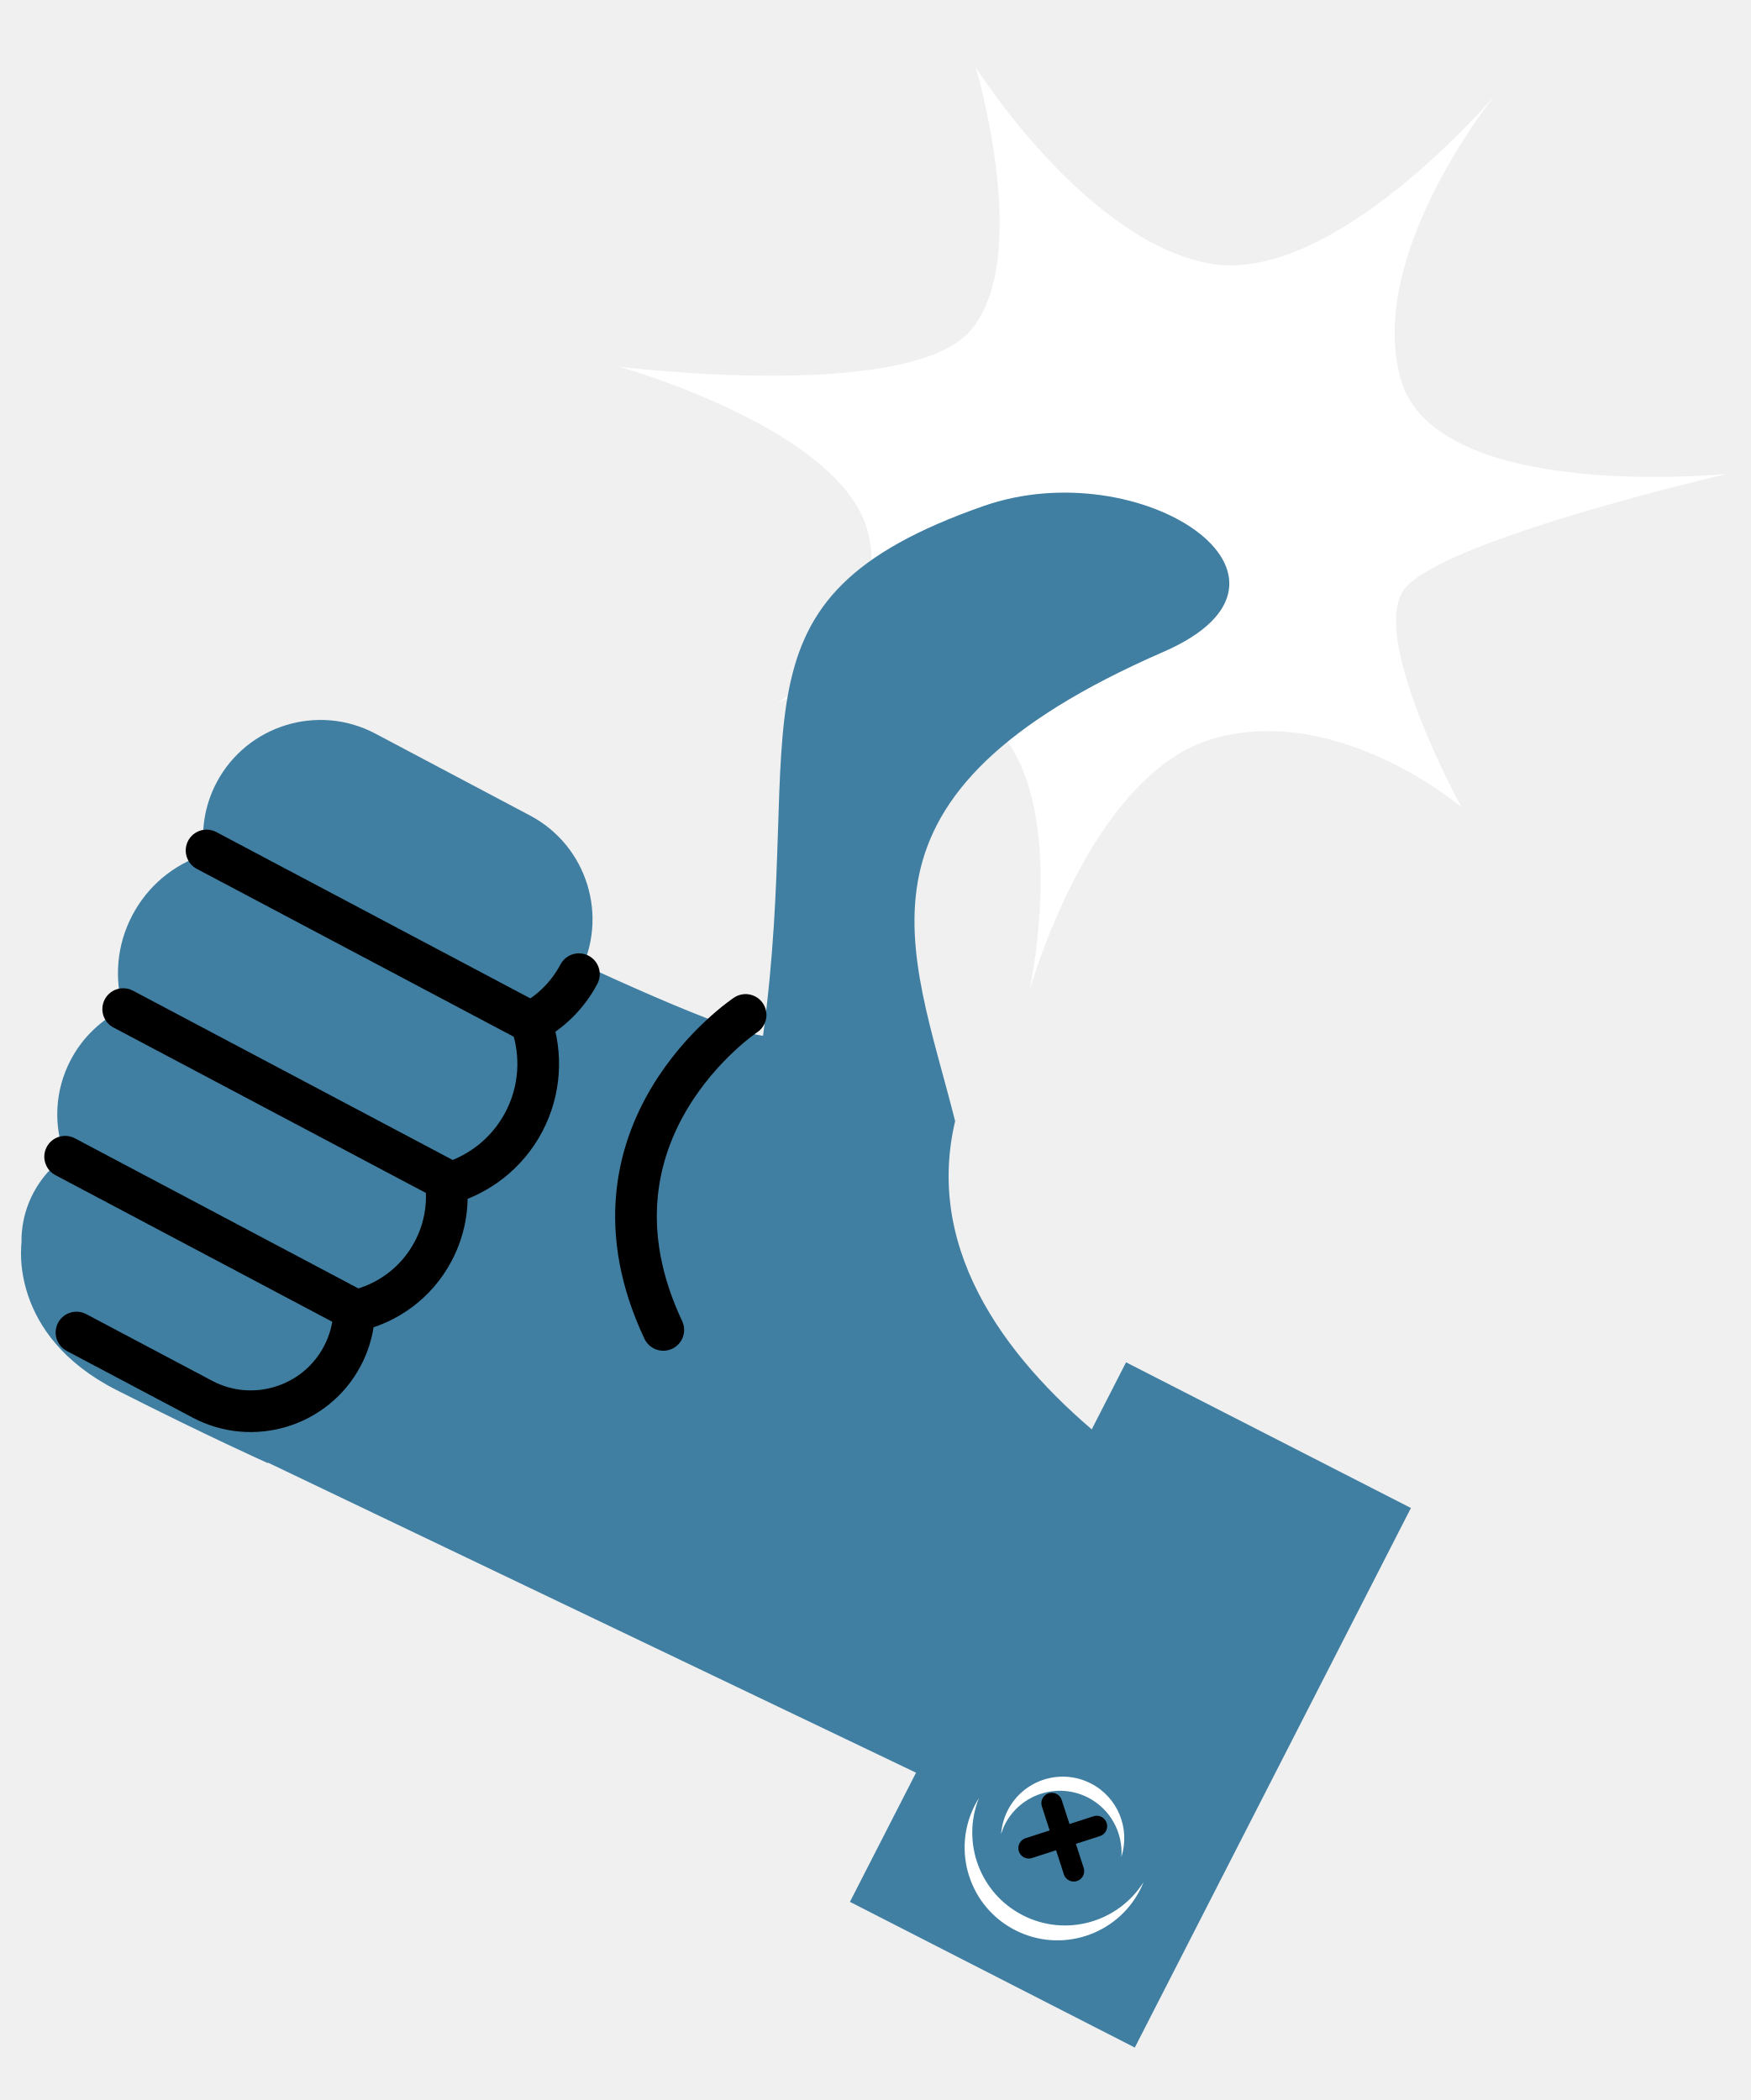
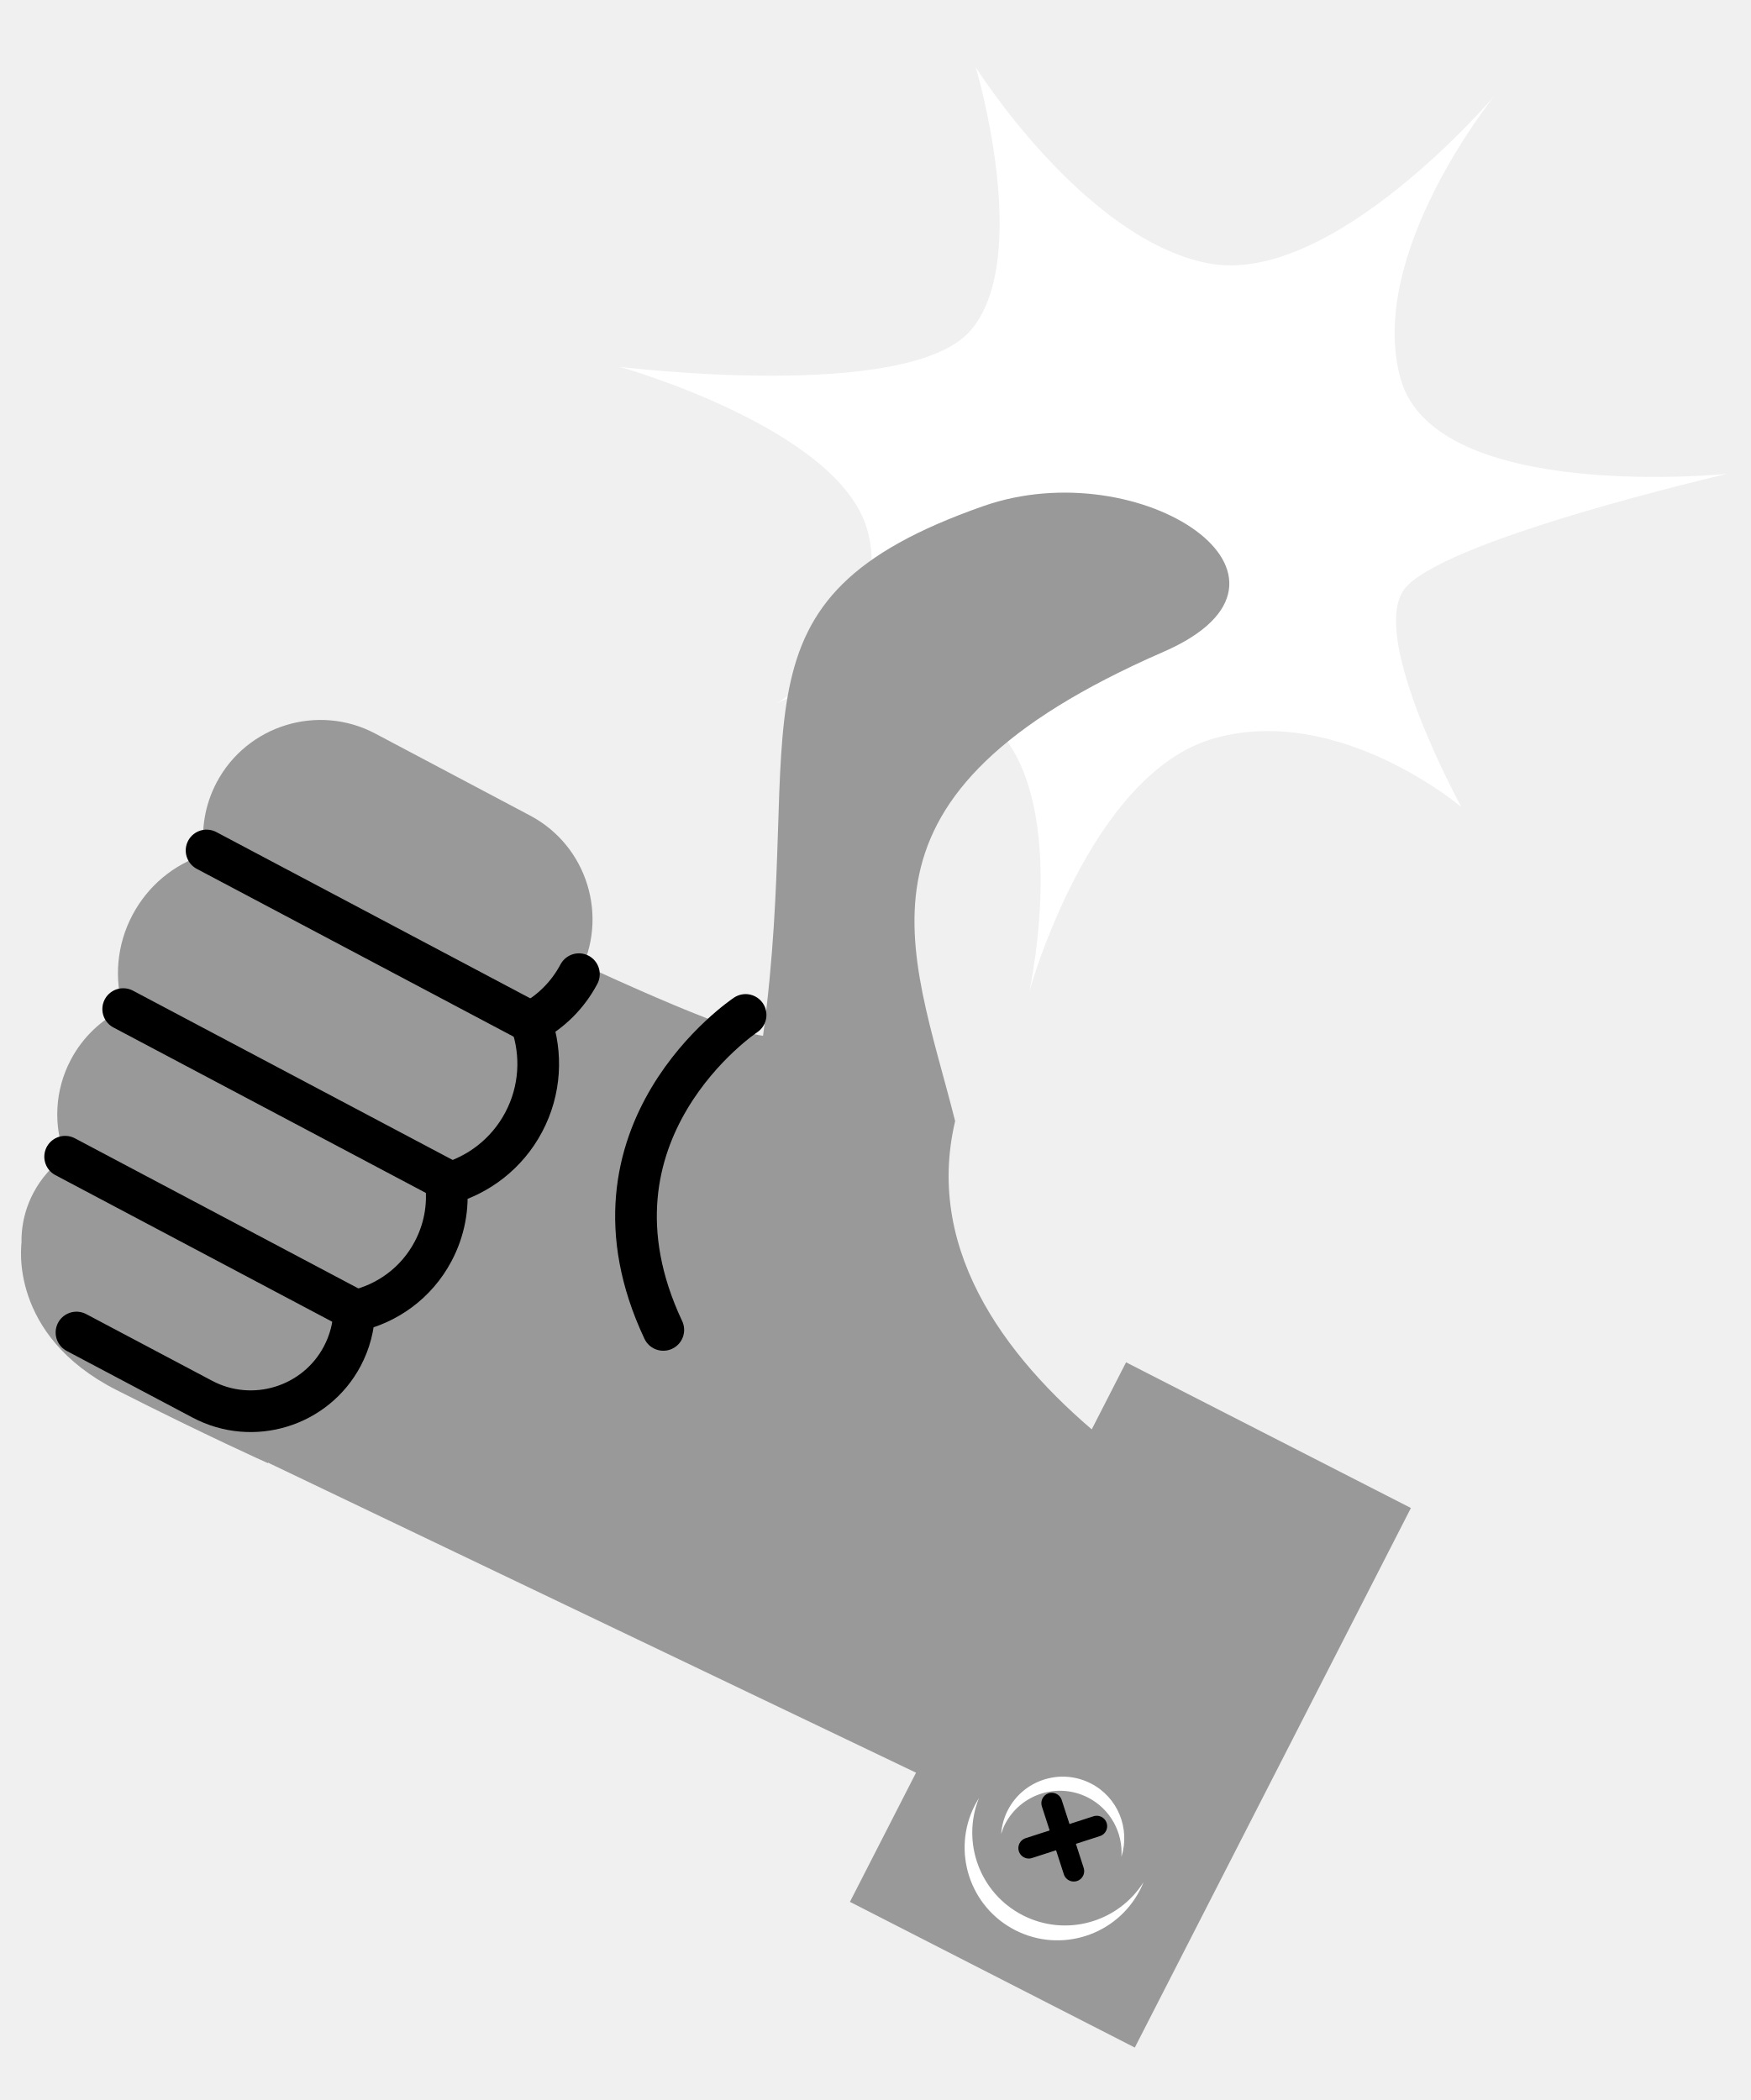
<svg xmlns="http://www.w3.org/2000/svg" version="1.1" width="400" height="480" id="svg3234">
  <defs id="defs3236" />
  <g transform="matrix(1.25,0,0,-1.25,222.9638,15.36295)" id="g3043">
    <path d="m 0,0 c 0,0 10.425,-34.838 -0.903,-48.104 -11.325,-13.257 -64.224,-6.677 -64.224,-6.677 0,0 40.053,-11.203 45.296,-29.78 5.241,-18.569 -16.58,-31.794 -16.58,-31.794 0,0 17.742,9.91 36.382,-1.411 18.633,-11.326 9.822,-51.267 9.822,-51.267 0,0 10.967,39.871 33.792,46.311 22.828,6.441 45.204,-12.566 45.204,-12.566 0,0 -16.722,30.497 -10.612,39.593 6.109,9.097 59.228,21.344 59.228,21.344 0,0 -53.289,-5.448 -59.711,17.32 -6.429,22.761 17.16,51.822 17.16,51.822 0,0 -29.646,-35.042 -52.357,-30.648 C 19.787,-31.459 0,0 0,0" id="path3045" style="fill:#ffffff;fill-opacity:1;fill-rule:nonzero;stroke:none" />
  </g>
  <g transform="matrix(1.25,0,0,-1.25,174.3663,236.7546)" id="g3047">
-     <path d="M 0,0 C 7.746,57.504 -8.4,79.787 40.256,96.855 69.036,106.951 104.109,83.686 73.221,70.219 13,43.959 27.008,16.546 35.117,-15.602 23.549,-64.488 99.995,-96.865 99.995,-96.865 97.868,-112.654 78.268,-158.818 78.268,-158.818 l -191.016,91.416 25.284,107.097 C -87.464,39.695 -13.793,1.858 0,0" id="path3049" style="fill:#407fa2;fill-opacity:1;fill-rule:nonzero;stroke:none" />
+     <path d="M 0,0 C 7.746,57.504 -8.4,79.787 40.256,96.855 69.036,106.951 104.109,83.686 73.221,70.219 13,43.959 27.008,16.546 35.117,-15.602 23.549,-64.488 99.995,-96.865 99.995,-96.865 97.868,-112.654 78.268,-158.818 78.268,-158.818 l -191.016,91.416 25.284,107.097 C -87.464,39.695 -13.793,1.858 0,0" id="path3049" style="fill:#999999;fill-opacity:1;fill-rule:nonzero;stroke:none" />
  </g>
  <g transform="matrix(1.25,0,0,-1.25,26.60755,317.7117)" id="g3051">
-     <path d="M 0,0 C 16.682,-8.471 27.684,-13.373 27.684,-13.373 L 35.573,0.875 -17.349,26.791 C -17.349,26.791 -19.847,10.08 0,0" id="path3053" style="fill:#407fa2;fill-opacity:1;fill-rule:nonzero;stroke:none" />
+     <path d="M 0,0 C 16.682,-8.471 27.684,-13.373 27.684,-13.373 L 35.573,0.875 -17.349,26.791 C -17.349,26.791 -19.847,10.08 0,0" id="path3053" style="fill:#999999;fill-opacity:1;fill-rule:nonzero;stroke:none" />
  </g>
  <g transform="matrix(1.25,0,0,-1.25,170.3808,231.9866)" id="g3055">
    <path d="M 0,0 C 0,0 -32.099,-21.365 -15.046,-57.594" id="path3057" style="fill:none;stroke:#000000;stroke-width:7.619;stroke-linecap:round;stroke-linejoin:miter;stroke-miterlimit:10;stroke-opacity:1;stroke-dasharray:none" />
  </g>
  <g transform="matrix(1.25,0,0,-1.25,119.6764,256.4909)" id="g3059">
-     <path d="m 0,0 c 3.098,5.85 3.389,12.449 1.354,18.246 3.599,1.947 6.679,4.935 8.735,8.813 5.536,10.455 1.537,23.464 -8.917,29 l -28.301,14.99 c -10.45,5.543 -23.46,1.543 -28.998,-8.91 -2.229,-4.211 -2.91,-8.834 -2.253,-13.215 -5.684,-1.843 -10.341,-5.746 -13.141,-11.037 -2.917,-5.504 -3.352,-11.666 -1.699,-17.211 -3.952,-1.918 -7.351,-5.065 -9.561,-9.237 -3.02,-5.701 -3.203,-12.163 -1.051,-17.759 -2.35,-1.659 -4.352,-3.873 -5.787,-6.581 -4.879,-9.214 -1.356,-20.683 7.859,-25.568 l 23.021,-12.195 c 9.214,-4.881 20.686,-1.354 25.564,7.857 1.4,2.639 2.107,5.461 2.193,8.258 5.963,1.295 11.343,5.111 14.416,10.914 2.032,3.832 2.836,8.084 2.383,12.301 5.878,1.606 11.113,5.535 14.182,11.33 L 0,0 z" id="path3061" style="fill:#407fa2;fill-opacity:1;fill-rule:nonzero;stroke:none" />
+     <path d="m 0,0 c 3.098,5.85 3.389,12.449 1.354,18.246 3.599,1.947 6.679,4.935 8.735,8.813 5.536,10.455 1.537,23.464 -8.917,29 l -28.301,14.99 c -10.45,5.543 -23.46,1.543 -28.998,-8.91 -2.229,-4.211 -2.91,-8.834 -2.253,-13.215 -5.684,-1.843 -10.341,-5.746 -13.141,-11.037 -2.917,-5.504 -3.352,-11.666 -1.699,-17.211 -3.952,-1.918 -7.351,-5.065 -9.561,-9.237 -3.02,-5.701 -3.203,-12.163 -1.051,-17.759 -2.35,-1.659 -4.352,-3.873 -5.787,-6.581 -4.879,-9.214 -1.356,-20.683 7.859,-25.568 l 23.021,-12.195 c 9.214,-4.881 20.686,-1.354 25.564,7.857 1.4,2.639 2.107,5.461 2.193,8.258 5.963,1.295 11.343,5.111 14.416,10.914 2.032,3.832 2.836,8.084 2.383,12.301 5.878,1.606 11.113,5.535 14.182,11.33 L 0,0 z" id="path3061" style="fill:#999999;fill-opacity:1;fill-rule:nonzero;stroke:none" />
  </g>
  <g transform="matrix(1.25,0,0,-1.25,17.47667,304.5768)" id="g3063">
    <path d="m 0,0 23.021,-12.195 c 9.213,-4.881 20.686,-1.354 25.564,7.857 1.399,2.639 2.106,5.461 2.192,8.258 5.964,1.295 11.344,5.111 14.416,10.914 2.033,3.832 2.836,8.084 2.384,12.301 5.878,1.606 11.112,5.535 14.182,11.33 l 0.001,0.004 c 3.097,5.849 3.388,12.449 1.353,18.246 3.6,1.947 6.68,4.934 8.736,8.812" id="path3065" style="fill:none;stroke:#000000;stroke-width:7.619;stroke-linecap:round;stroke-linejoin:round;stroke-miterlimit:10;stroke-opacity:1;stroke-dasharray:none" />
  </g>
  <g transform="matrix(1.25,0,0,-1.25,121.3683,233.6833)" id="g3067">
    <path d="M 0,0 -59.332,31.432" id="path3069" style="fill:none;stroke:#000000;stroke-width:7.619;stroke-linecap:round;stroke-linejoin:round;stroke-miterlimit:10;stroke-opacity:1;stroke-dasharray:none" />
  </g>
  <g transform="matrix(1.25,0,0,-1.25,28.15167,230.6462)" id="g3071">
    <path d="M 0,0 59.345,-31.434" id="path3073" style="fill:none;stroke:#000000;stroke-width:7.619;stroke-linecap:round;stroke-linejoin:round;stroke-miterlimit:10;stroke-opacity:1;stroke-dasharray:none" />
  </g>
  <g transform="matrix(1.25,0,0,-1.25,14.8863,264.3913)" id="g3075">
    <path d="M 0,0 52.943,-28.047" id="path3077" style="fill:none;stroke:#000000;stroke-width:7.619;stroke-linecap:round;stroke-linejoin:round;stroke-miterlimit:10;stroke-opacity:1;stroke-dasharray:none" />
  </g>
  <g transform="matrix(1.25,0,0,-1.25,194.2217,434.7112)" id="g3079">
-     <path d="M 0,0 52.077,-26.641 102.553,72.021 50.479,98.662 0,0 z" id="path3081" style="fill:#407fa2;fill-opacity:1;fill-rule:nonzero;stroke:none" />
+     <path d="M 0,0 52.077,-26.641 102.553,72.021 50.479,98.662 0,0 z" id="path3081" style="fill:#999999;fill-opacity:1;fill-rule:nonzero;stroke:none" />
  </g>
  <g transform="matrix(1.25,0,0,-1.25,233.7243,437.7776)" id="g3083">
    <path d="M 0,0 C 7.877,-4.037 17.432,-1.301 22.066,6.053 21.877,5.578 21.675,5.113 21.44,4.658 17.166,-3.688 6.95,-6.986 -1.393,-2.721 -9.74,1.548 -13.037,11.771 -8.771,20.113 c 0.235,0.463 0.494,0.893 0.76,1.328 C -11.26,13.381 -7.886,4.031 0,0" id="path3085" style="fill:#ffffff;fill-opacity:1;fill-rule:nonzero;stroke:none" />
  </g>
  <g transform="matrix(1.25,0,0,-1.25,248.6156,410.8659)" id="g3087">
    <path d="m 0,0 c -5.546,2.835 -12.346,0.639 -15.182,-4.908 -0.292,-0.573 -0.497,-1.164 -0.688,-1.756 0.105,1.469 0.497,2.94 1.208,4.336 2.844,5.547 9.641,7.746 15.186,4.906 C 5.499,0.031 7.744,-5.695 6.114,-10.85 6.425,-6.477 4.153,-2.129 0,0" id="path3089" style="fill:#ffffff;fill-opacity:1;fill-rule:nonzero;stroke:none" />
  </g>
  <g transform="matrix(1.25,0,0,-1.25,240.3491,412.1574)" id="g3091">
    <path d="M 0,0 4.017,-12.42" id="path3093" style="fill:none;stroke:#000000;stroke-width:3.81;stroke-linecap:round;stroke-linejoin:miter;stroke-miterlimit:10;stroke-opacity:1;stroke-dasharray:none" />
  </g>
  <g transform="matrix(1.25,0,0,-1.25,250.6188,417.4113)" id="g3095">
    <path d="M 0,0 -12.42,-4.012" id="path3097" style="fill:none;stroke:#000000;stroke-width:3.81;stroke-linecap:round;stroke-linejoin:miter;stroke-miterlimit:10;stroke-opacity:1;stroke-dasharray:none" />
  </g>
</svg>
